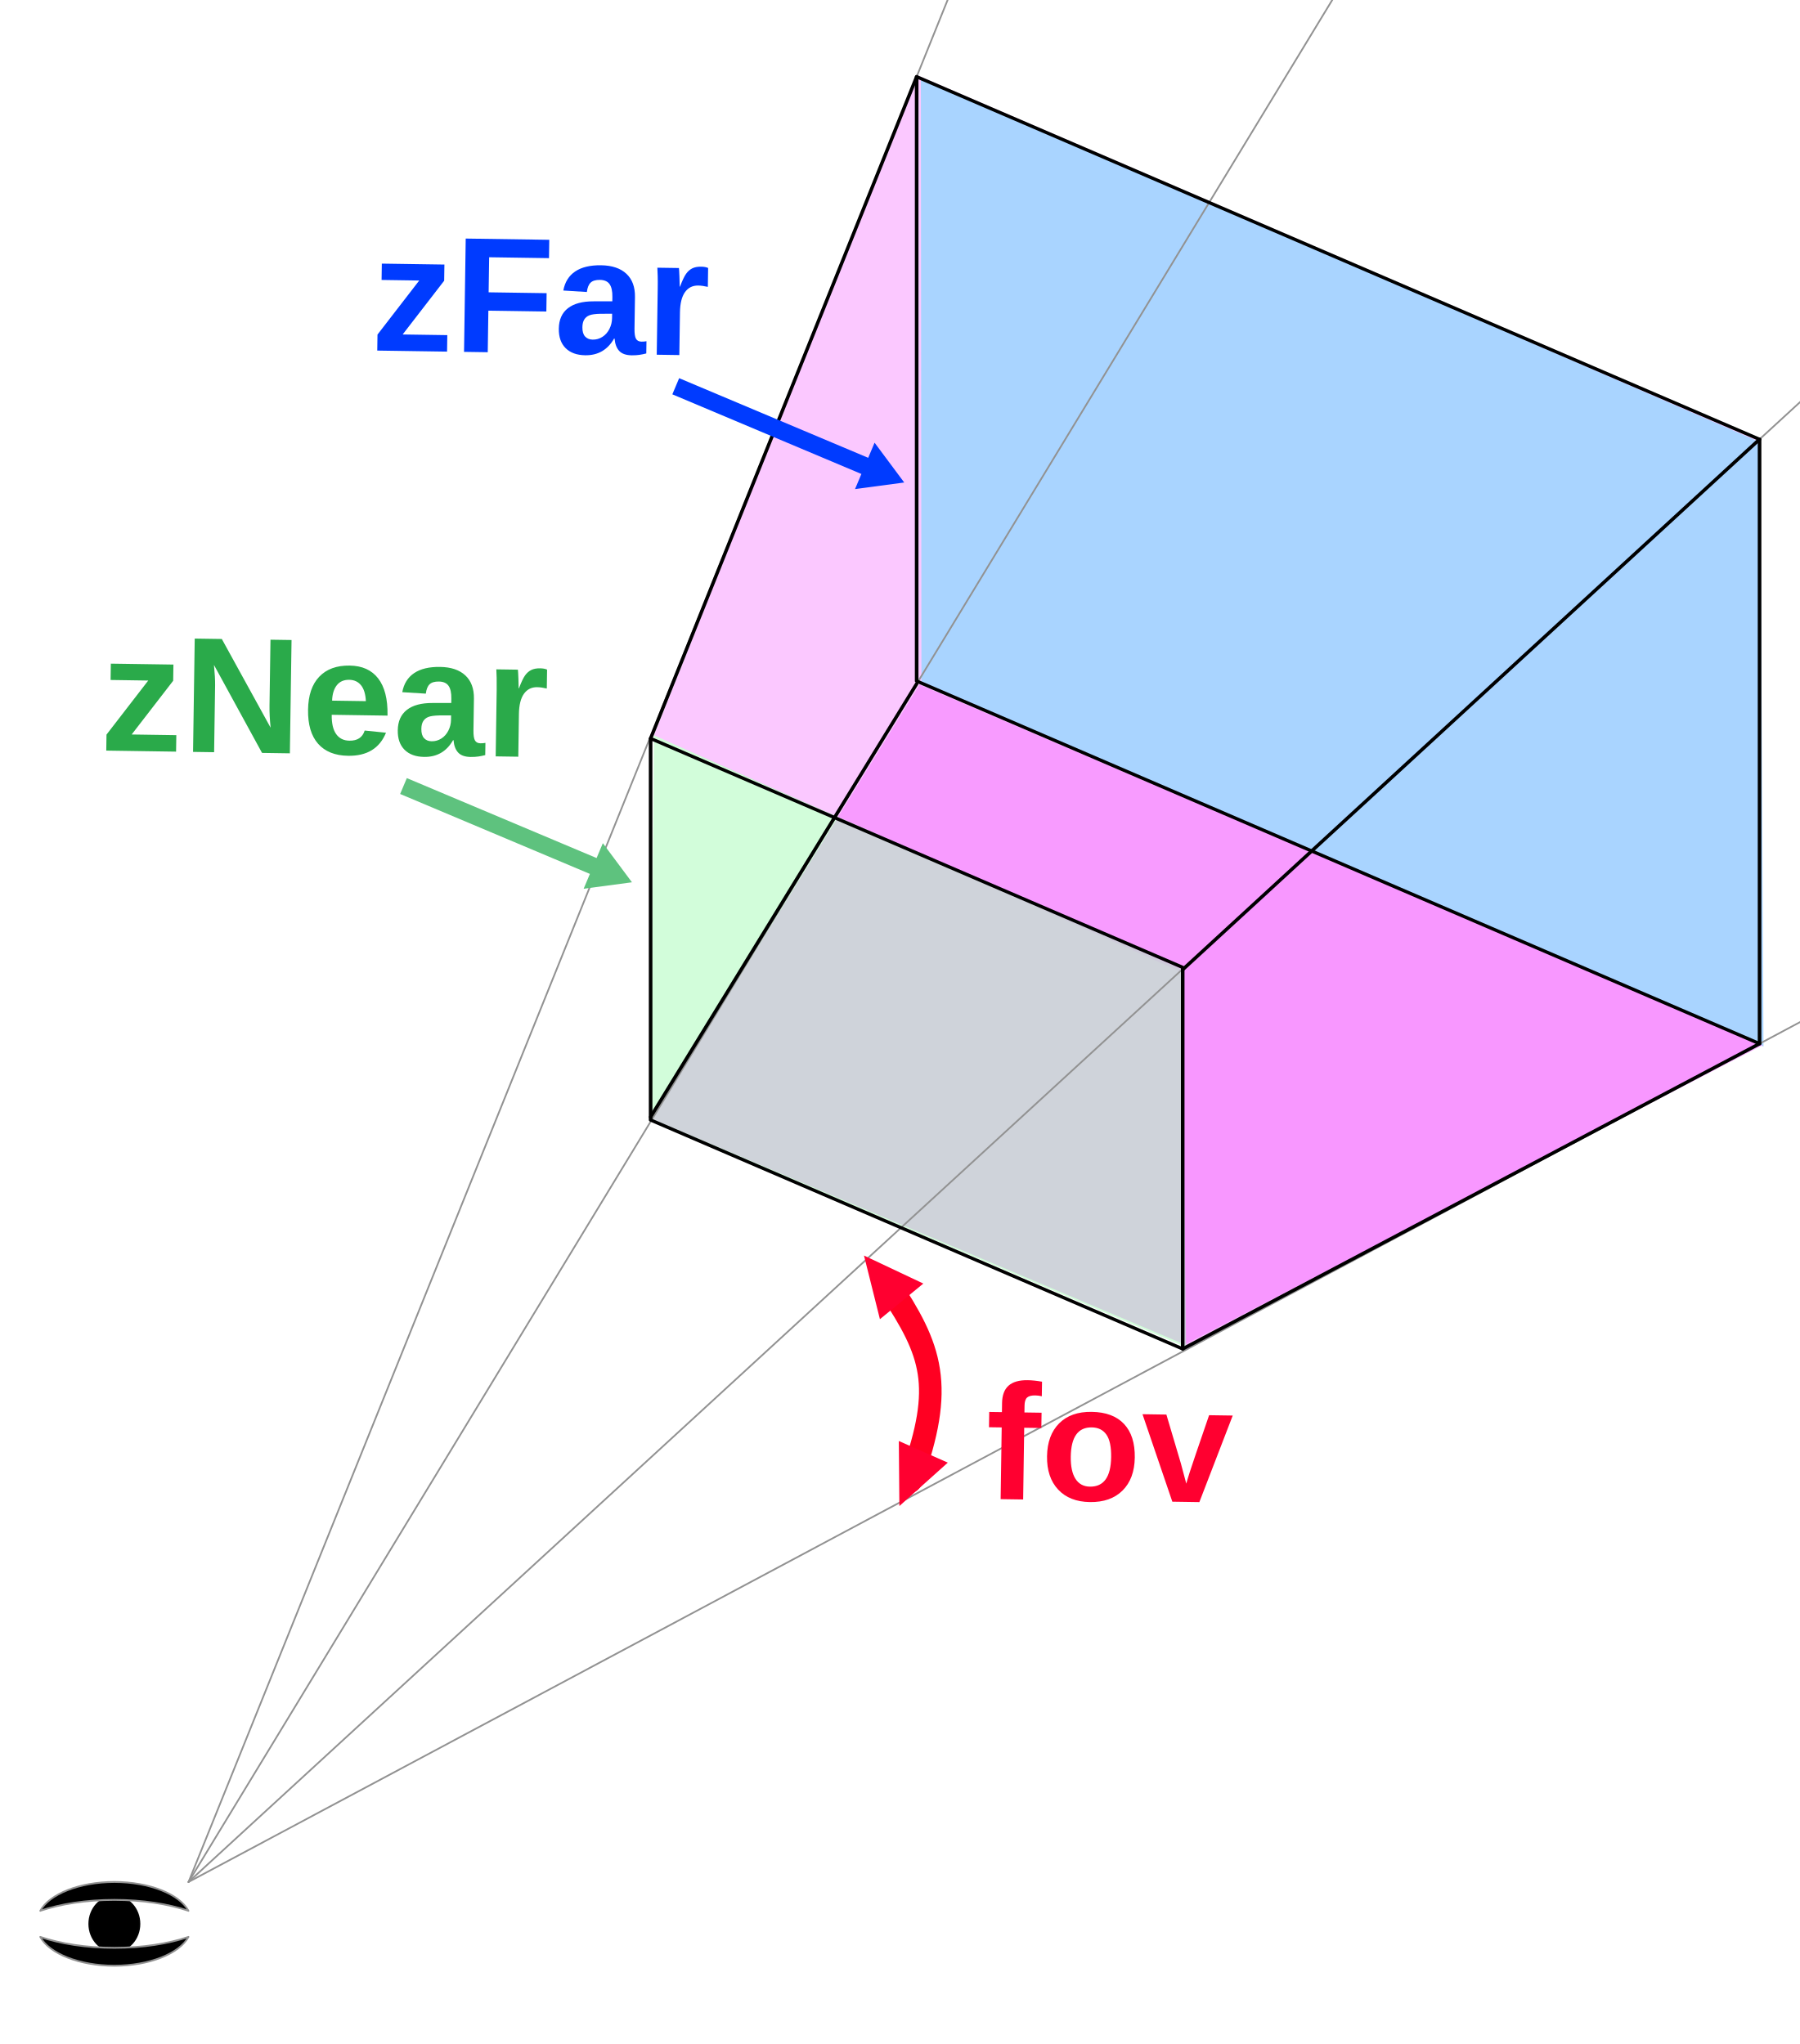
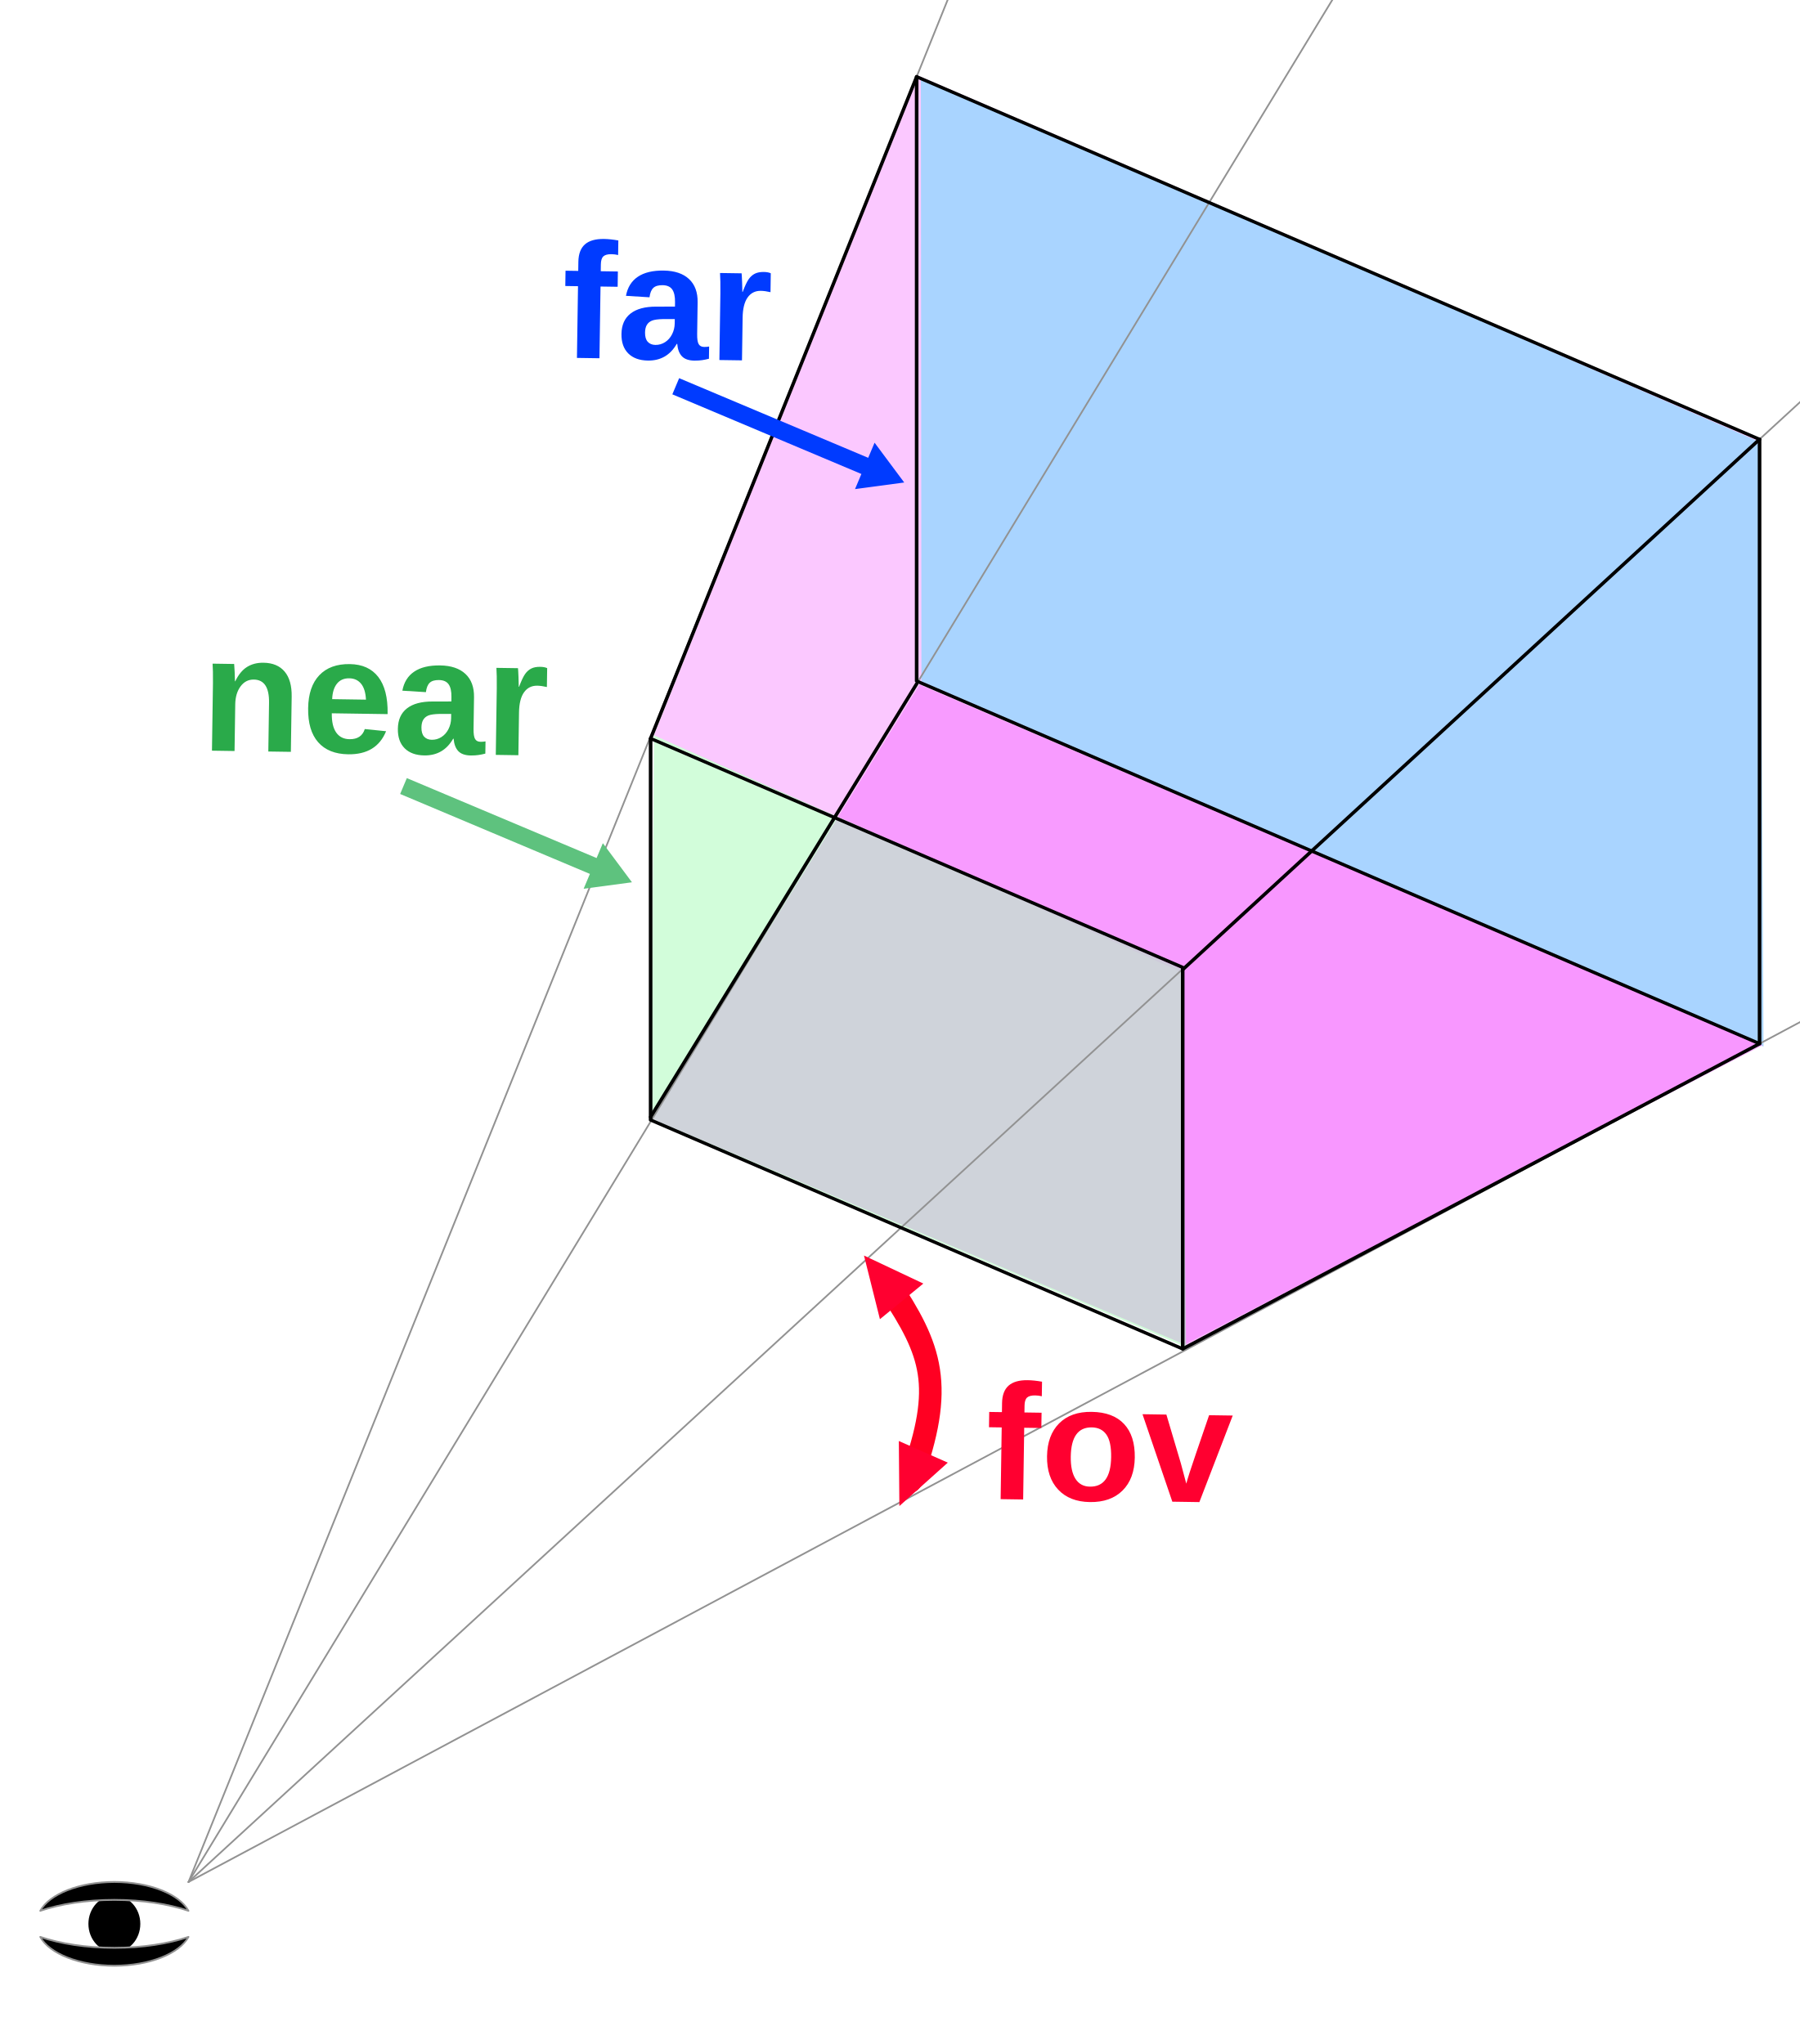
<svg xmlns="http://www.w3.org/2000/svg" width="100%" height="100%" viewBox="0 0 500 568" version="1.1" xml:space="preserve" style="fill-rule:evenodd;clip-rule:evenodd;stroke-linecap:round;stroke-linejoin:round;stroke-miterlimit:1.5;">
  <g transform="matrix(0.228829,0,0,0.228829,0,1.30074e-14)">
    <path d="M794,893L1112.96,91.025L2137,533L1433,1180L794,893Z" style="fill:rgb(251,200,255);" />
  </g>
  <g transform="matrix(0.228829,0,0,0.228829,0,0)">
    <path d="M2137,537L2139,1265L1437,1639L1435,1177L2137,537Z" style="fill:rgb(250,189,255);" />
  </g>
  <g transform="matrix(0.228829,0,0,0.228829,0,0)">
    <path d="M1118,94L2137,537L2141,1271L1118.7,827.696L1118,94Z" style="fill:rgb(169,212,255);" />
  </g>
  <g transform="matrix(0.228829,0,0,0.228829,0,0)">
    <path d="M1116.43,831.476L2140,1269.21L1438.26,1632.75L791.467,1358.91L1116.43,831.476Z" style="fill:rgb(246,136,255);fill-opacity:0.702;" />
  </g>
  <g transform="matrix(0.228829,0,0,0.228829,0,1.30074e-14)">
    <path d="M1435,1177L1440,1636L790,1359L794,893L1435,1177Z" style="fill:rgb(166,251,182);fill-opacity:0.498;" />
  </g>
  <g transform="matrix(0.253567,0,0,0.253567,-181.919,-73.1583)">
    <path d="M1808,158.717L924,2351" style="fill:none;stroke:rgb(146,146,146);stroke-width:1.88px;" />
  </g>
  <g transform="matrix(0.263021,0,0,0.263021,-190.655,-95.3853)">
    <path d="M2831.34,599L924,2351" style="fill:none;stroke:rgb(146,146,146);stroke-width:1.81px;" />
  </g>
  <g transform="matrix(0.270819,0,0,0.270819,-197.86,-113.719)">
    <path d="M2831.34,1333L924,2351" style="fill:none;stroke:rgb(146,146,146);stroke-width:1.76px;" />
  </g>
  <g transform="matrix(0.383111,0,0,0.383111,-301.618,-377.718)">
    <path d="M1808,896L924,2351" style="fill:none;stroke:rgb(146,146,146);stroke-width:1.24px;" />
  </g>
  <g transform="matrix(0.182724,0,0,0.165128,58.3248,64.5264)">
    <path d="M1479,1237.24L670,852L670,1494L1479,1879.24L1479,1237.24Z" style="fill:none;stroke:black;stroke-width:5.47px;" />
  </g>
  <g transform="matrix(0.289457,0,0,0.261584,60.7254,-201.55)">
    <path d="M1479,1237.24L670,852L670,1494L1479,1879.24L1479,1237.24Z" style="fill:none;stroke:black;stroke-width:3.46px;" />
  </g>
  <g transform="matrix(0.228829,0,0,0.228829,27.4343,-30.5599)">
    <path d="M670,1030.36L993,226.717" style="fill:none;stroke:black;stroke-width:4.17px;" />
  </g>
  <g transform="matrix(0.228829,0,0,0.228829,27.4343,-30.5599)">
    <path d="M1316,1311L2016.34,667" style="fill:none;stroke:black;stroke-width:4.17px;" />
  </g>
  <g transform="matrix(0.228829,0,0,0.228829,27.4343,-30.5599)">
    <path d="M1316,1771.64L2016.34,1401" style="fill:none;stroke:black;stroke-width:4.17px;" />
  </g>
  <g transform="matrix(0.228829,0,0,0.228829,27.4343,-30.5599)">
    <path d="M670,1490L993,964" style="fill:none;stroke:black;stroke-width:4.17px;" />
  </g>
  <g transform="matrix(0.125222,0,0,0.14216,-53.3157,216.672)">
    <g transform="matrix(1.06285,0,0,1.06285,207.062,1284.72)">
      <ellipse cx="444.5" cy="895.5" rx="52.5" ry="50.5" style="stroke:rgb(3,3,3);stroke-width:3.35px;" />
    </g>
    <g transform="matrix(1,0,0,1,246.5,1652.65)">
      <path d="M268.458,558.348C288.79,525.842 354.8,502 433,502C511.2,502 577.21,525.842 597.542,558.348C552.951,545.022 495.572,537 433,537C370.428,537 313.049,545.022 268.458,558.348Z" style="stroke:rgb(146,146,146);stroke-width:3.56px;" />
    </g>
    <g transform="matrix(1,0,0,-1,246.5,2820.35)">
      <path d="M268.458,558.348C288.79,525.842 354.8,502 433,502C511.2,502 577.21,525.842 597.542,558.348C552.951,545.022 495.572,537 433,537C370.428,537 313.049,545.022 268.458,558.348Z" style="stroke:rgb(146,146,146);stroke-width:3.56px;" />
    </g>
  </g>
-   <g transform="matrix(0.451826,0.00669686,-0.00669686,0.451826,-756.233,-852.788)">
-     <text x="1932.37px" y="2074.34px" style="font-family:'Arial-BoldMT', 'Arial', sans-serif;font-weight:700;font-size:101.279px;fill:rgb(0,59,255);">zFar</text>
+   <g transform="matrix(0.451826,0.00669686,-0.00669686,0.451826,-703.233,-850.788)">
+     <text x="1932.37px" y="2074.34px" style="font-family:'Arial-BoldMT', 'Arial', sans-serif;font-weight:700;font-size:101.279px;fill:rgb(0,59,255);">far</text>
  </g>
-   <g transform="matrix(0.451826,0.00669686,-0.00669686,0.451826,-831.517,-741.628)">
-     <text x="1932.37px" y="2074.34px" style="font-family:'Arial-BoldMT', 'Arial', sans-serif;font-weight:700;font-size:101.279px;fill:rgb(42,170,74);">zNear</text>
+   <g transform="matrix(0.451826,0.00669686,-0.00669686,0.451826,-803.517,-741.628)">
+     <text x="1932.37px" y="2074.34px" style="font-family:'Arial-BoldMT', 'Arial', sans-serif;font-weight:700;font-size:101.279px;fill:rgb(42,170,74);">near</text>
  </g>
  <g transform="matrix(0.451826,0.00669686,-0.00669686,0.451826,-585.526,-533.656)">
    <text x="1932.37px" y="2074.34px" style="font-family:'Arial-BoldMT', 'Arial', sans-serif;font-weight:700;font-size:101.279px;fill:rgb(255,0,48);">fov</text>
  </g>
  <g transform="matrix(0.137985,0.0581395,-0.0386589,0.0917509,118.911,120.502)">
    <path d="M212,957.03L212,908.97L594.049,908.97L594.049,864L672,933L594.049,1002L594.049,957.03L212,957.03Z" style="fill:rgb(94,194,126);" />
  </g>
  <g transform="matrix(0.137985,0.0581395,-0.0393575,0.0934091,195.2,7.85882)">
    <path d="M212,957.03L212,908.97L592.64,908.97L592.64,864L672,933L592.64,1002L592.64,957.03L212,957.03Z" style="fill:rgb(0,59,255);" />
  </g>
  <g transform="matrix(0.147102,0,0,0.185936,91.5132,71.9773)">
    <path d="M1057,1535C1138.34,1631.7 1161.96,1683.82 1099.06,1822" style="fill:none;stroke:rgb(255,0,34);stroke-width:42.65px;" />
  </g>
  <g transform="matrix(-0.223056,-0.0984935,0.0924323,-0.20933,289.707,836.839)">
    <path d="M842.5,1602L873,1674L812,1674L842.5,1602Z" style="fill:rgb(255,0,48);" />
  </g>
  <g transform="matrix(0.197704,-0.16228,0.145183,0.176874,-159.117,202.268)">
    <path d="M842.5,1602L873,1674L812,1674L842.5,1602Z" style="fill:rgb(255,0,48);" />
  </g>
</svg>
